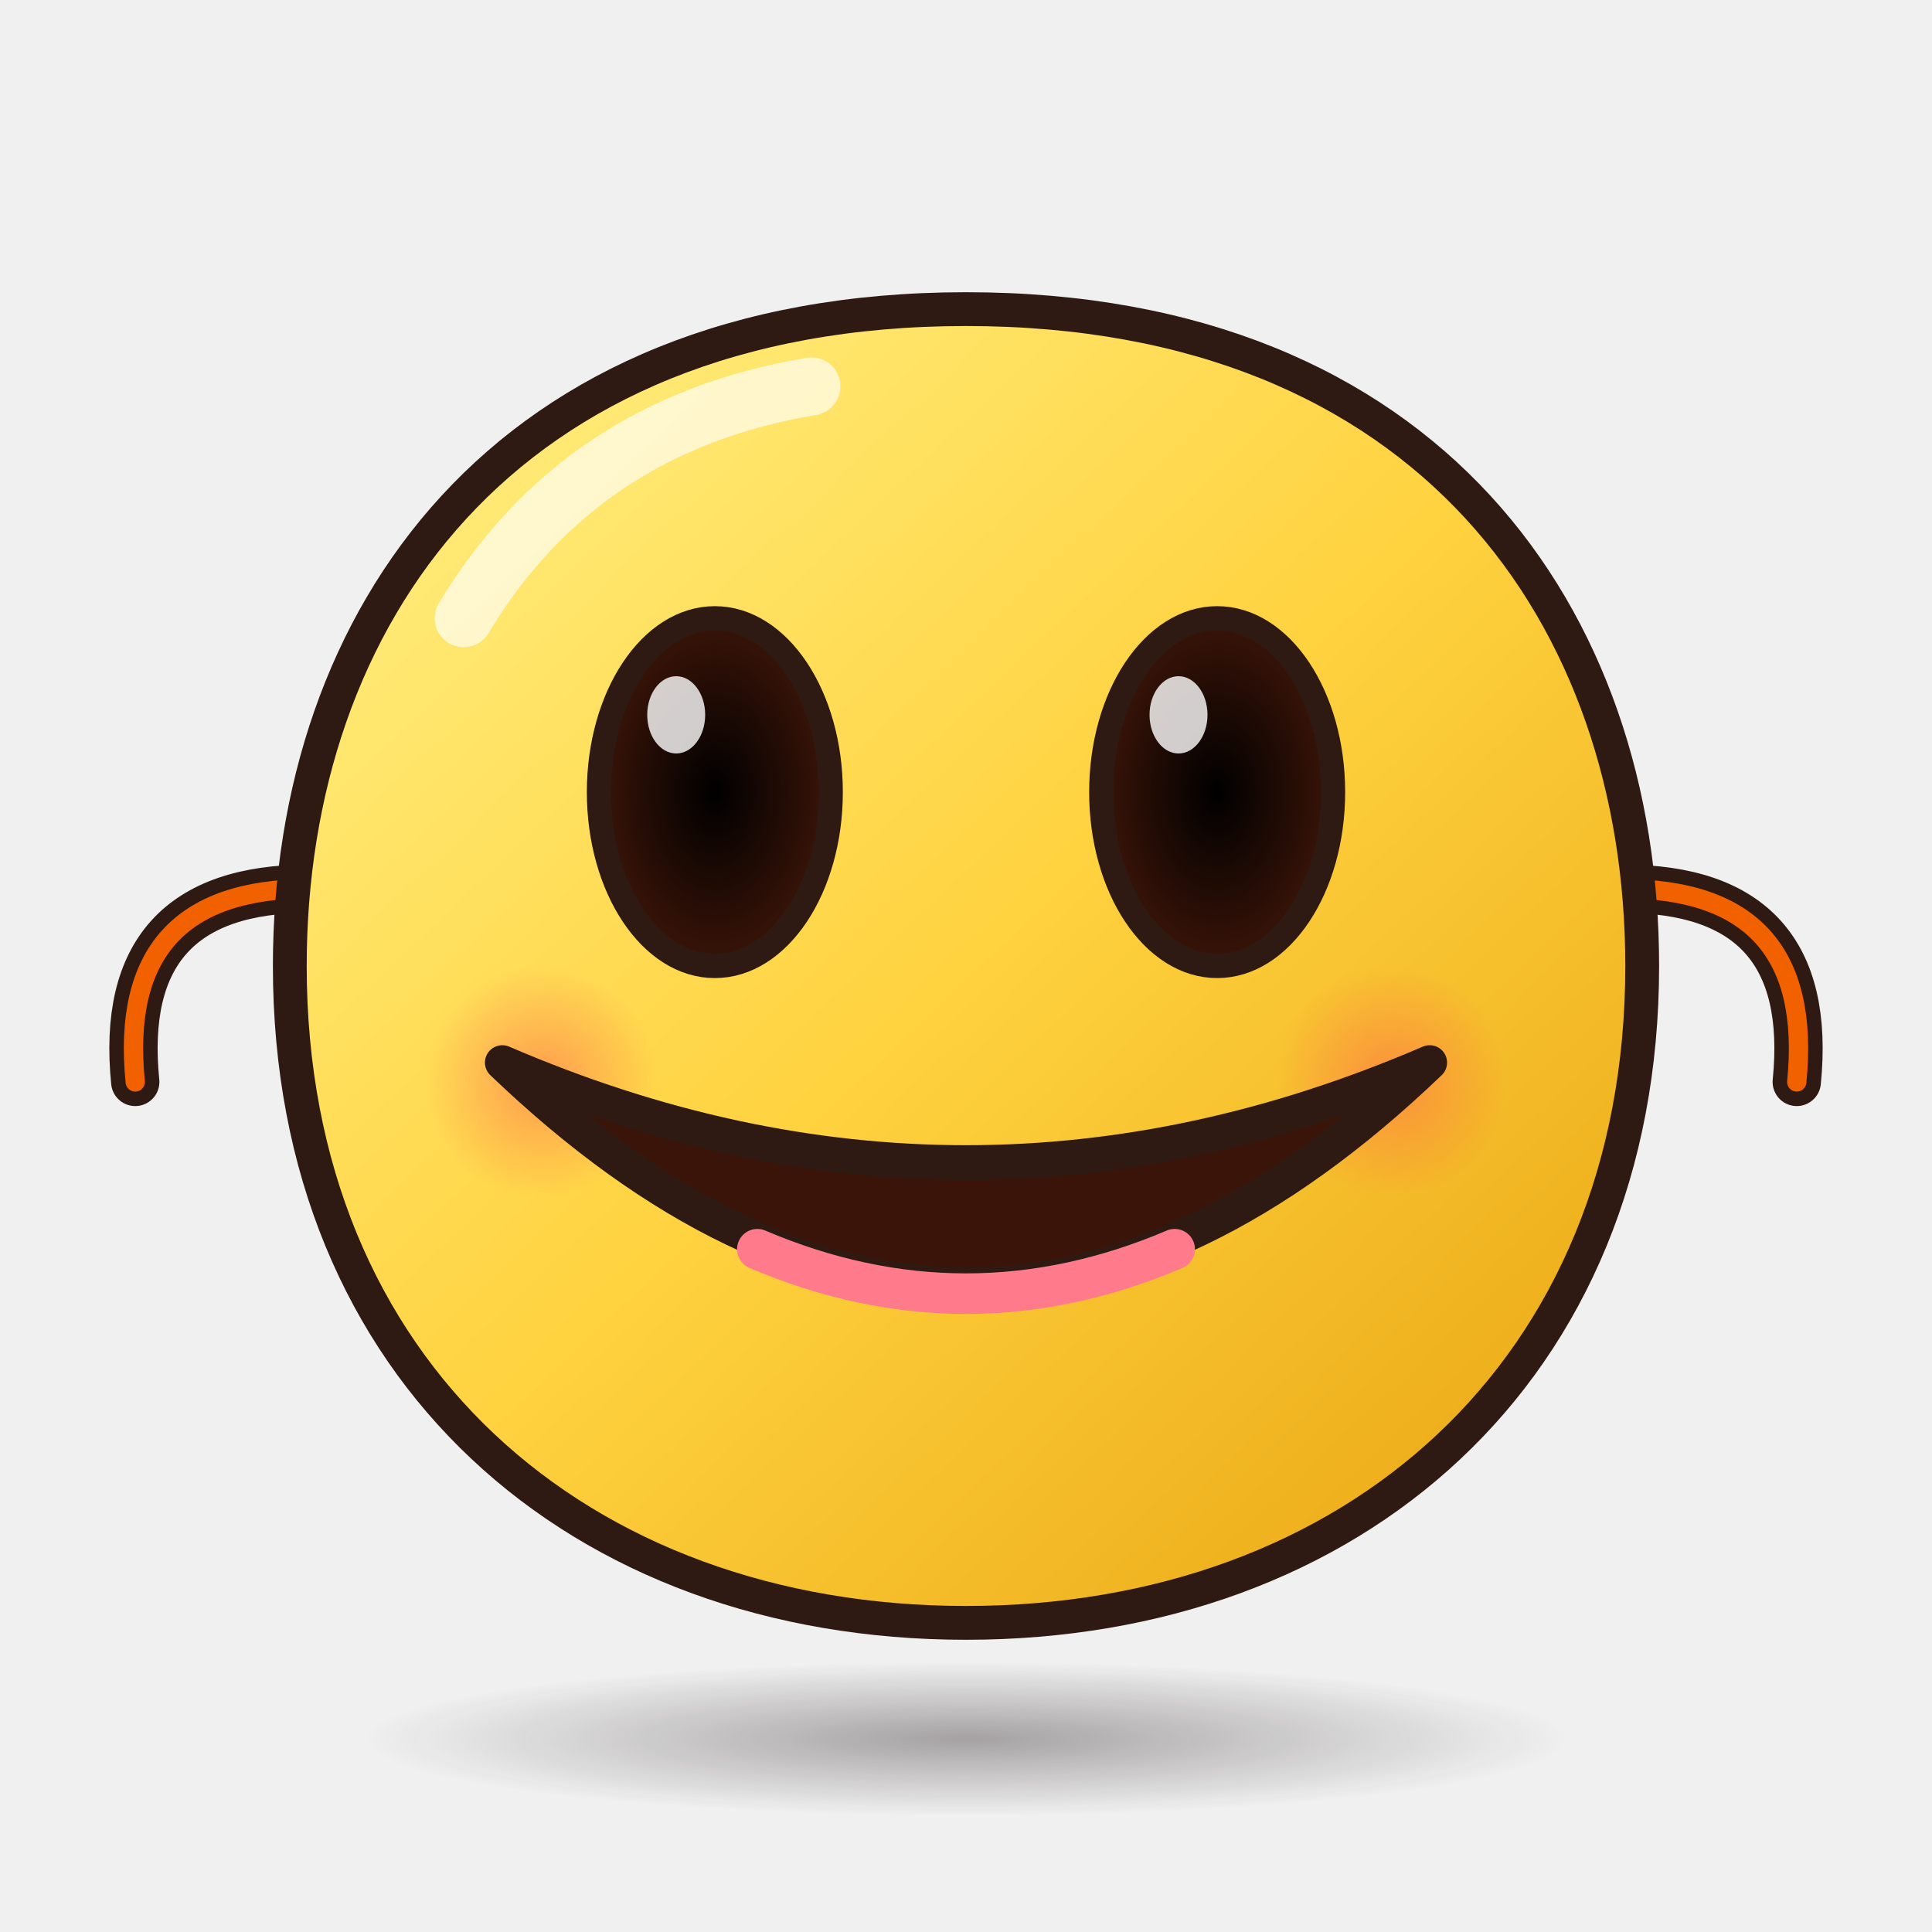
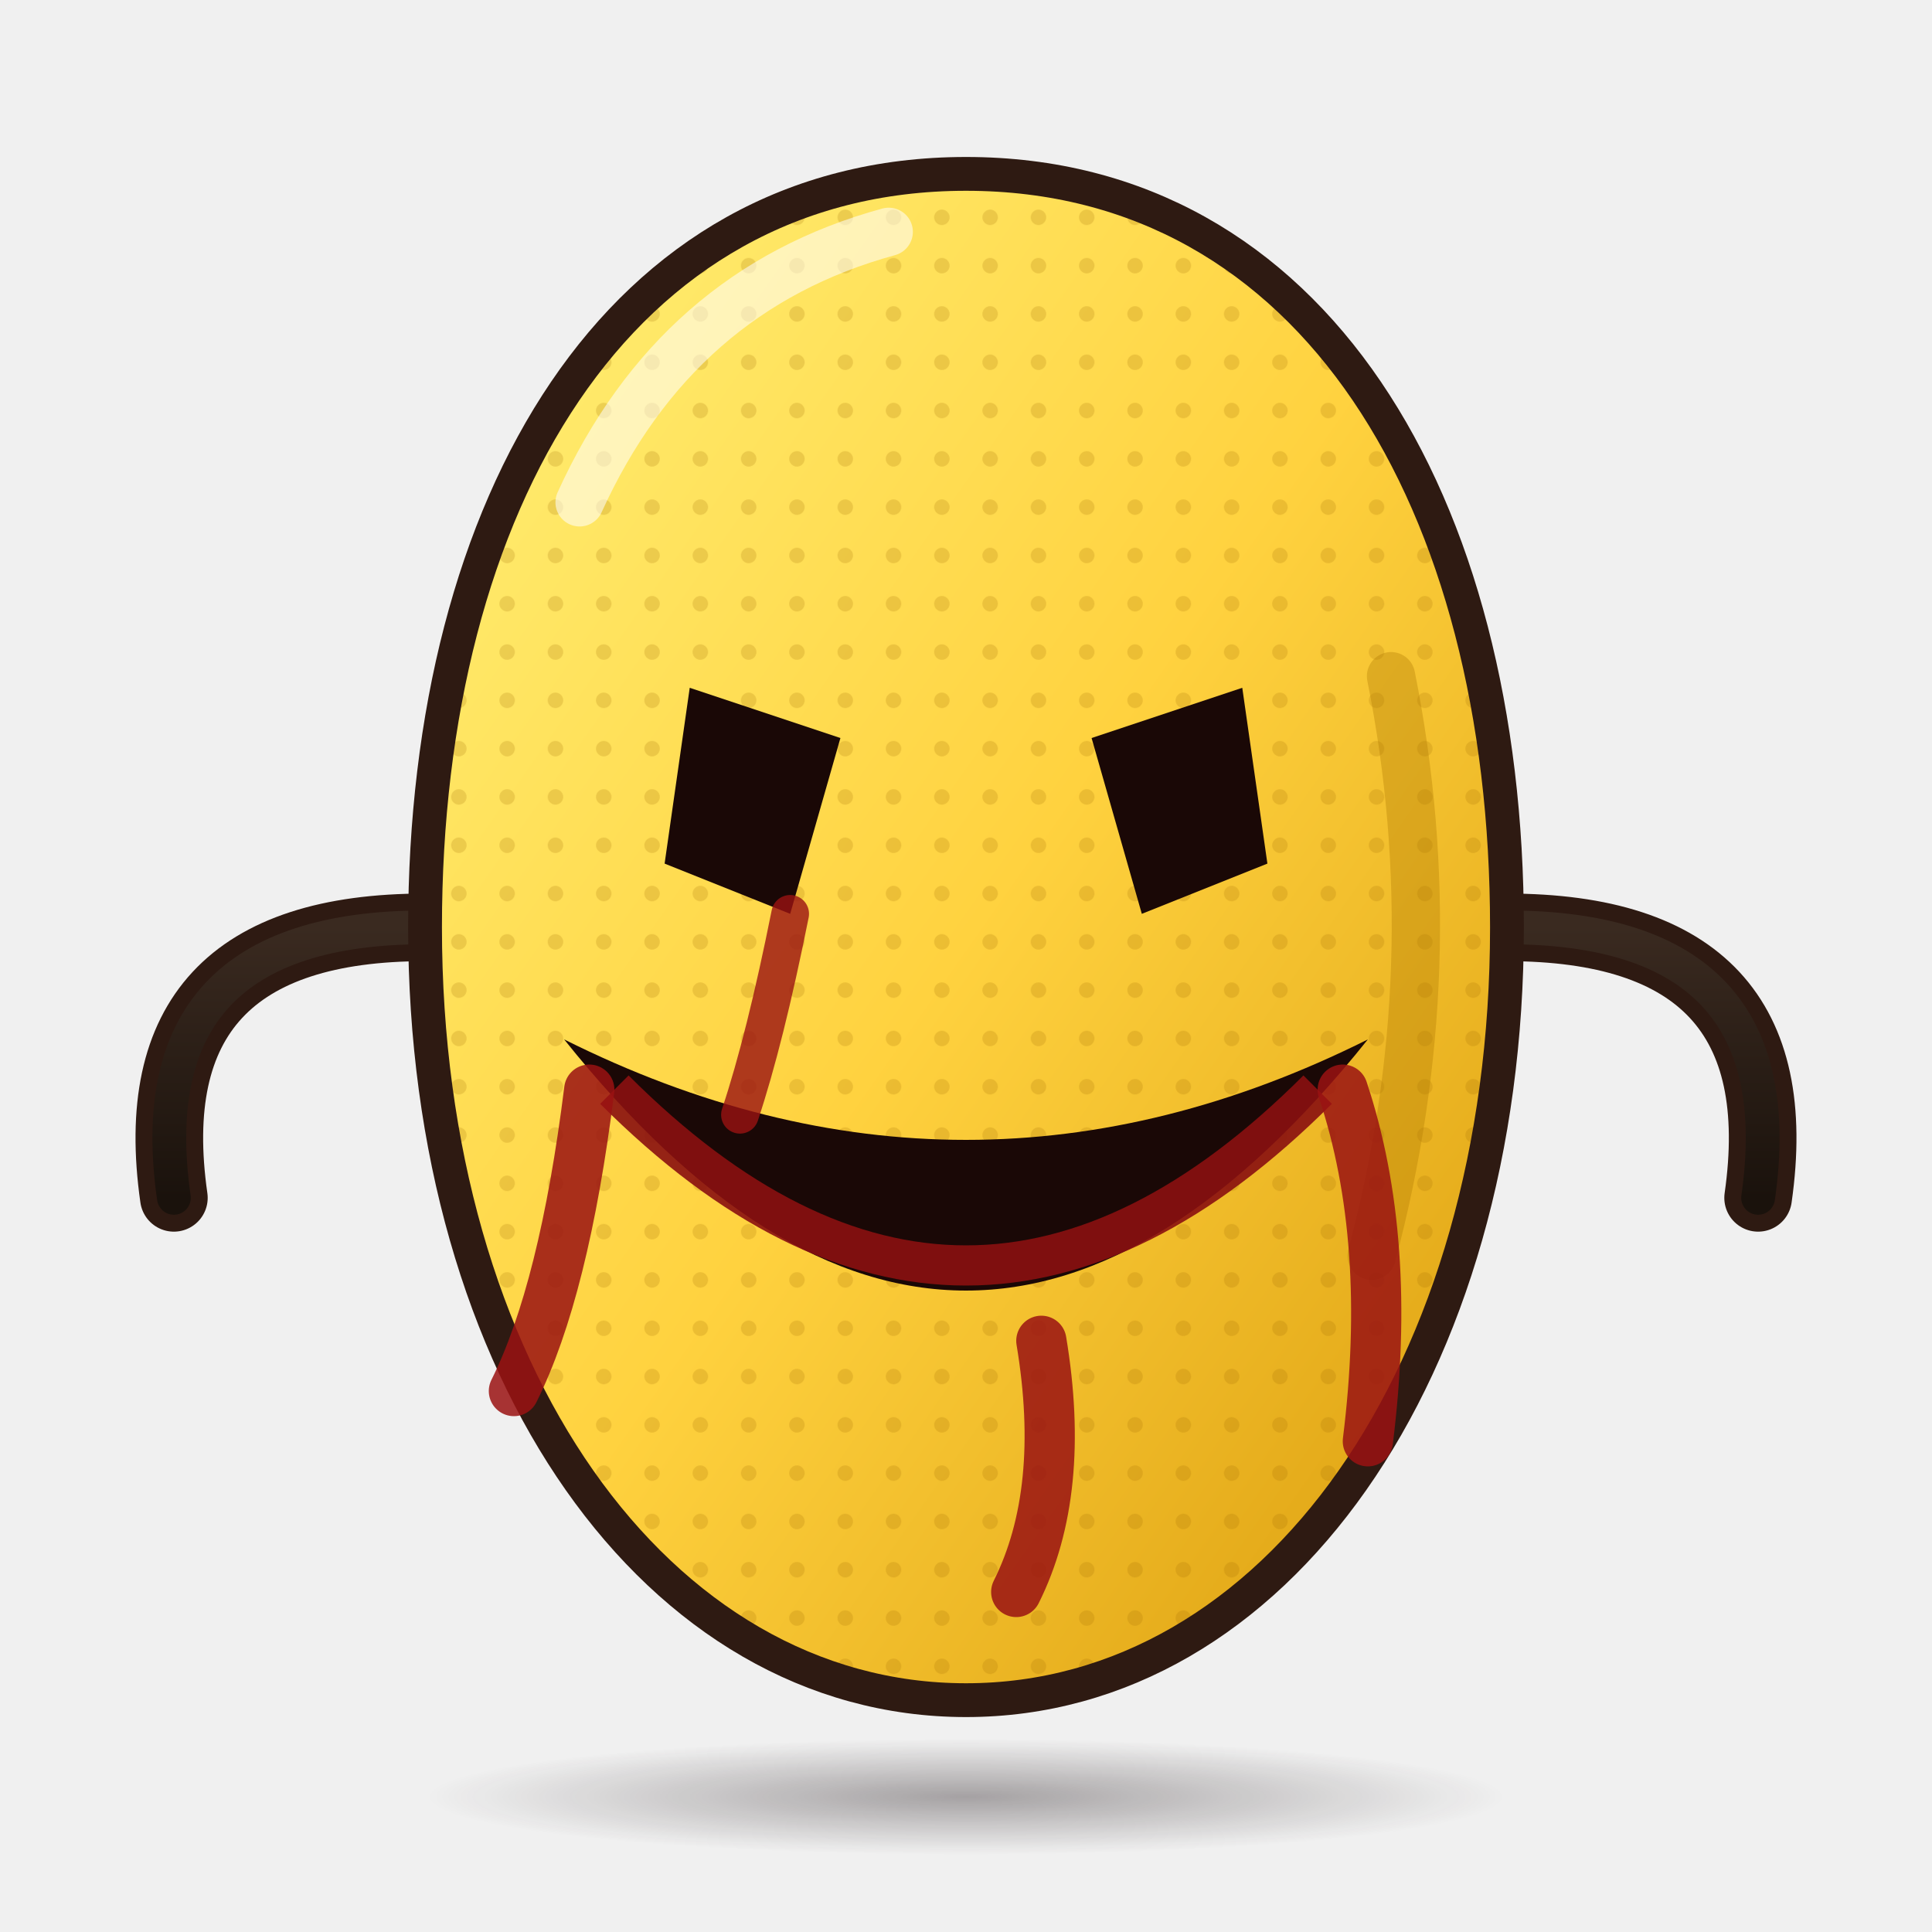
<svg xmlns="http://www.w3.org/2000/svg" viewBox="0 0 200 200">
  <defs>
    <radialGradient id="sh" cx="0.5" cy="0.5" r="0.5">
      <stop offset="0" stop-color="#1a1014" stop-opacity="0.35" />
      <stop offset="1" stop-color="#1a1014" stop-opacity="0" />
    </radialGradient>
-     <linearGradient id="ye" x1="0" y1="0" x2="1" y2="1">
-       <stop offset="0" stop-color="#fff38a" />
+     <linearGradient id="ys" x1="0" y1="0" x2="1" y2="1">
+       <stop offset="0" stop-color="#fff27a" />
      <stop offset="0.5" stop-color="#ffd23f" />
-       <stop offset="1" stop-color="#e8a20f" />
+       <stop offset="1" stop-color="#d99a0a" />
    </linearGradient>
-     <radialGradient id="blush" cx="0.5" cy="0.5" r="0.5">
-       <stop offset="0" stop-color="#ff6a4a" stop-opacity="0.55" />
-       <stop offset="1" stop-color="#ff6a4a" stop-opacity="0" />
-     </radialGradient>
-     <radialGradient id="hole" cx="0.5" cy="0.5" r="0.5">
-       <stop offset="0" stop-color="#000" />
-       <stop offset="1" stop-color="#3a1408" />
-     </radialGradient>
+     <pattern id="lea" width="5" height="5" patternUnits="userSpaceOnUse">
+       <circle cx="2.5" cy="2.5" r=".8" fill="#a06a00" opacity=".2" />
+     </pattern>
+     <linearGradient id="band" x1="0" y1="0" x2="0" y2="1">
+       <stop offset="0" stop-color="#3a2a20" />
+       <stop offset="1" stop-color="#1a120c" />
+     </linearGradient>
  </defs>
-   <ellipse cx="100" cy="180" rx="62" ry="8" fill="url(#sh)" />
-   <path d="M32 92Q12 92 14 112M168 92Q188 92 186 112" fill="none" stroke="#2e1a12" stroke-width="5" stroke-linecap="round" />
-   <path d="M32 92Q12 92 14 112M168 92Q188 92 186 112" fill="none" stroke="#f16100" stroke-width="2" stroke-linecap="round" />
-   <path d="M100 32C148 32 170 64 170 100C170 142 140 168 100 168C60 168 30 142 30 100C30 64 52 32 100 32Z" fill="url(#ye)" stroke="#2e1a12" stroke-width="3.5" />
-   <path d="M100 40C140 40 160 66 162 96" fill="none" stroke="#fff" stroke-width="2" opacity=".0" />
-   <path d="M48 64Q60 44 84 40" fill="none" stroke="#fff" stroke-width="6" stroke-linecap="round" opacity=".65" />
-   <ellipse cx="74" cy="82" rx="12" ry="18" fill="url(#hole)" stroke="#2e1a12" stroke-width="2.5" />
-   <ellipse cx="126" cy="82" rx="12" ry="18" fill="url(#hole)" stroke="#2e1a12" stroke-width="2.5" />
-   <ellipse cx="70" cy="74" rx="3" ry="4" fill="#fff" opacity=".8" />
-   <ellipse cx="122" cy="74" rx="3" ry="4" fill="#fff" opacity=".8" />
-   <circle cx="56" cy="112" r="12" fill="url(#blush)" />
-   <circle cx="144" cy="112" r="12" fill="url(#blush)" />
-   <path d="M52 110Q100 156 148 110Q100 130.7 52 110Z" fill="#3a1408" stroke="#2e1a12" stroke-width="3.6" stroke-linejoin="round" />
-   <path d="M78.4 129.32Q100 138.52 121.6 129.32" fill="none" stroke="#ff7a8a" stroke-width="4.2" stroke-linecap="round" />
-   <path d="M58 112Q100 128 142 112" fill="none" stroke="#fff" stroke-width="2.5" opacity=".0" />
+   <ellipse cx="100" cy="186" rx="56" ry="6" fill="url(#sh)" />
+   <path d="M44 96Q14 96 18 124M156 96Q186 96 182 124" fill="none" stroke="#2e1a12" stroke-width="7" stroke-linecap="round" />
+   <path d="M44 96Q14 96 18 124M156 96Q186 96 182 124" fill="none" stroke="url(#band)" stroke-width="3.5" stroke-linecap="round" />
+   <path d="M100 18C136 18 156 52 156 96C156 142 132 176 100 176C68 176 44 142 44 96C44 52 64 18 100 18Z" fill="url(#ys)" />
+   <path d="M100 18C136 18 156 52 156 96C156 142 132 176 100 176C68 176 44 142 44 96C44 52 64 18 100 18Z" fill="url(#lea)" />
+   <path d="M100 18C136 18 156 52 156 96C156 142 132 176 100 176C68 176 44 142 44 96C44 52 64 18 100 18Z" fill="none" stroke="#2e1a12" stroke-width="3.5" />
+   <path d="M60 52Q70 30 92 24" fill="none" stroke="#fff" stroke-width="5" stroke-linecap="round" opacity=".55" />
+   <path d="M144 70Q150 100 142 130" fill="none" stroke="#b07800" stroke-width="5" stroke-linecap="round" opacity=".35" />
+   <g transform="translate(100 92) scale(2.6)">
+     <path d="M-11-8L-5-6L-7 1L-12-1Z" fill="#1a0806" />
+     <path d="M11-8L5-6L7 1L12-1Z" fill="#1a0806" />
+     <path d="M-16 6Q0 26 16 6Q0 14-16 6Z" fill="#1a0806" />
+     <path d="M-14 8Q0 22 14 8" fill="none" stroke="#8a1010" stroke-width="1.6" opacity=".9" />
+     <path d="M-15 8q-1 8-3 12M15 8q2 6 1 14M3 18q1 6-1 10" fill="none" stroke="#9a1212" stroke-width="2" stroke-linecap="round" opacity=".85" />
+     <path d="M-7 1q-1 5-2 8" fill="none" stroke="#9a1212" stroke-width="1.5" stroke-linecap="round" opacity=".8" />
+   </g>
</svg>
